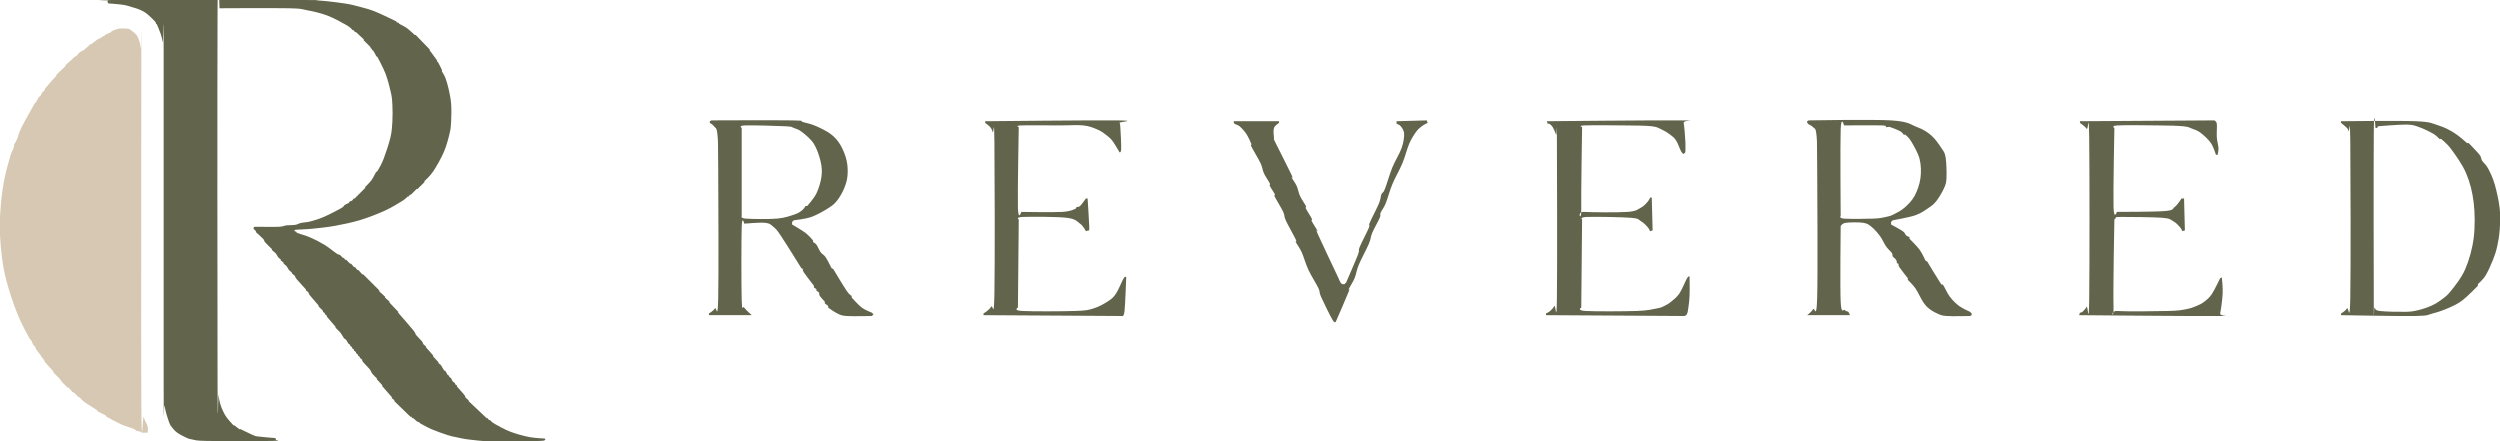
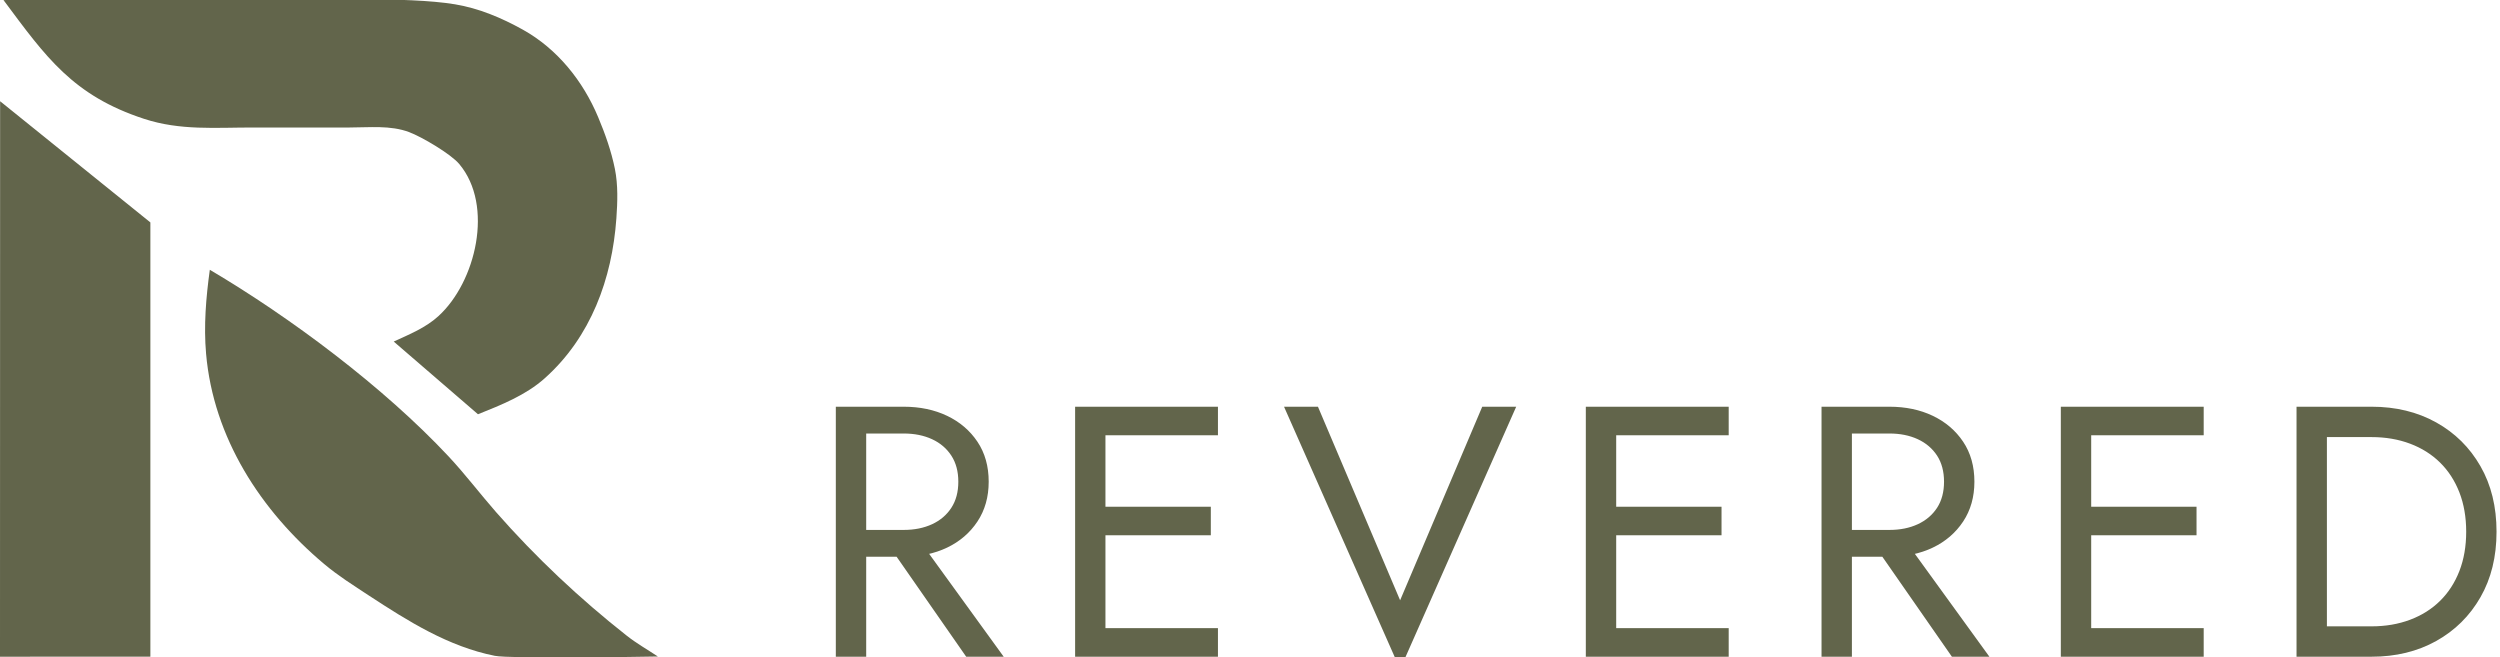
- <svg xmlns="http://www.w3.org/2000/svg" viewBox="0 0 2574 454" width="2574" height="454" fill="none" role="img" aria-label="Revered">
-   <path fill="#D6C8B2" fill-rule="evenodd" d="M152 445.5L146 445.5L145 444.5C145 444.5 141.75 444 140.5 443.5C139.25 443 140.08 442.58 137.5 441.5C134.92 440.42 129.5 439 125 437C120.5 435 113.25 431.08 110.5 429.5C107.75 427.92 110.17 428.5 108.5 427.5C106.83 426.5 102 424.42 100.5 423.5C99 422.58 101.75 423.58 99.5 422C97.25 420.42 89.92 416.17 87 414C84.08 411.83 82 409 82 409L81 409L76 404L75 404L70.5 399L69.5 399C69.5 399 65.08 394.75 64 393.5C62.92 392.25 63 391.5 63 391.5L62 391.5L62 390.5L55 383.5L55 382.5C55 382.5 48.08 375 46.5 373C44.92 371 45.92 371.08 45.5 370.5C45.08 369.92 44 369.5 44 369.5L44 368.5L42.5 367.5L42.5 366.5C42.5 366.5 38.58 361.67 37.5 360C36.42 358.33 36.5 357.25 36 356.5C35.5 355.75 35.17 356.58 34.5 355.5C33.83 354.42 32 350 32 350L31 349.5C31 349.5 23.17 335.67 19.5 327C15.83 318.33 11.75 306.67 9 297.5C6.25 288.33 4.5 281.33 3 272C1.5 262.67 0.42 250.92 0 241.5C-0.42 232.08 -0.17 224.58 0.5 215.5C1.17 206.42 2.33 196.08 4 187C5.67 177.92 8.83 166.75 10.5 161C12.17 155.25 13.33 154.5 14 152.5C14.67 150.5 13.92 150.5 14.5 149C15.08 147.5 16.25 146.42 17.5 143.5C18.75 140.58 18.92 137.75 22 131.5C25.08 125.25 36 106 36 106L37 105.5C37 105.5 39.25 101.08 40 100C40.75 98.92 40.92 99.83 41.5 99C42.08 98.17 42.83 95.92 43.5 95C44.17 94.08 44.92 94.25 45.5 93.5C46.08 92.75 45.67 92.25 47 90.5C48.33 88.75 51.67 85.08 53.5 83C55.33 80.92 58 78 58 78L58 77L67.5 68L67.5 67L77.5 58L78.5 58C78.5 58 80.58 55.17 82 54C83.42 52.83 85.17 52.42 87 51C88.83 49.58 93 45.5 93 45.5L94 45.5C94 45.5 99.08 41.42 100.5 40.5C101.92 39.58 102.5 40 102.5 40L103 39L105 38.5L105.5 37.5L107.5 37L108 36L114.5 33L115 32C115 32 119.92 29.92 122.5 29.5C125.08 29.08 128.58 29.33 130.5 29.5C132.42 29.67 132.33 29.42 134 30.5C135.67 31.58 138.92 34 140.5 36C142.08 38 142.75 40.17 143.5 42.5C144.25 44.83 144.67 47.33 145 50C145.33 52.67 145.42 -2.08 145.5 58.5C145.58 119.08 145.08 351.67 145.5 413.5C145.92 475.33 146.92 425.25 148 429.5C149.08 433.75 151.33 436.33 152 439C152.67 441.67 152 445.5 152 445.5Z" />
-   <path fill="#62654B" fill-rule="evenodd" d="M530.5 454.5C522 454.58 512.5 454.83 504.5 454.5C496.5 454.17 488.42 453.25 482.5 452.5C476.58 451.75 472.58 450.75 469 450C465.42 449.25 465.08 449.33 461 448C456.92 446.67 449.33 444.08 444.5 442C439.67 439.92 432 435.5 432 435.5L431.5 434.5C431.5 434.5 430.5 434.67 429.5 434C428.5 433.33 425.5 430.5 425.5 430.5L424.5 430.5L423.5 429L422.5 429L406 413L406 412L403.5 410L403.5 409L393.5 397.5L393.5 396.5L388 390.5L388 389.5C388 389.5 384.75 386.58 383.5 385C382.25 383.42 382.08 382 380.5 380C378.92 378 375.33 374.67 374 373C372.67 371.33 373.08 370.75 372.5 370C371.92 369.25 370.5 368.5 370.5 368.5L370.5 367.5L368.5 366L368.5 365L366.5 363.5L366.5 362.5L364.5 361L364.5 360L362.5 358.5L362.5 357.5L360.5 356L360.5 355C360.5 355 359.17 354.33 358.5 353.5C357.83 352.67 357.25 350.92 356.5 350C355.75 349.08 355 349.25 354 348C353 346.75 351.92 344.25 350.5 342.5C349.08 340.75 345.5 337.5 345.5 337.5L345.5 336.5L336.5 326L336.5 325L334.5 323.5L334.5 322.5L332.5 321L332.5 320L328 315.5L328 314.5C328 314.5 320.75 306.25 319 304C317.25 301.75 318.17 301.83 317.5 301C316.83 300.17 315 299 315 299L315 298C315 298 307.42 289.83 305.5 287.5C303.58 285.17 304.33 285 303.5 284C302.67 283 300.5 281.5 300.5 281.5L300.5 280.5C300.5 280.5 298.42 279.08 297.5 278C296.58 276.92 295.92 275.08 295 274C294.08 272.92 292 271.5 292 271.5L292 270.5L289 268L289 267C289 267 287.33 266 286.5 265C285.67 264 285.08 262.25 284 261C282.92 259.75 280 257.5 280 257.5L280 256.5C280 256.5 274.5 251.25 273 249.5C271.5 247.75 272.58 247.75 271 246C269.42 244.25 263.5 239 263.5 239L263.5 238L261 235.5L261.5 234C261.5 234 259.25 233.58 263.5 233.5C267.75 233.42 281.75 233.75 287 233.5C292.25 233.25 292.17 232.33 295 232C297.83 231.67 301.5 231.92 304 231.5C306.5 231.08 307.42 230.08 310 229.5C312.58 228.92 315.67 229 319.5 228C323.33 227 327.75 225.75 333 223.5C338.25 221.25 347.33 216.58 351 214.5C354.67 212.42 353.67 211.92 355 211C356.33 210.08 358.17 209.58 359 209C359.83 208.42 359.42 207.92 360 207.5C360.58 207.08 361.83 207 362.5 206.5C363.17 206 364 204.5 364 204.5L365 204.5L376 193.5L376 192.5C376 192.5 380.67 188 382.5 185.5C384.33 183 385.92 179.17 387 177.5C388.08 175.83 387.67 177.83 389 175.5C390.33 173.17 392.83 169.17 395 163.5C397.17 157.83 400.5 147.92 402 141.5C403.5 135.08 403.67 130.58 404 125C404.33 119.42 404.25 112.92 404 108C403.75 103.08 403.67 100.83 402.5 95.5C401.33 90.17 399.33 82.17 397 76C394.67 69.83 388.5 58.5 388.5 58.5L387.5 58C387.5 58 385.25 53.58 384.5 52.5C383.75 51.42 383 51.5 383 51.5L383 50.5L381.5 49.5L381.5 48.5L374.5 41.5L374.5 40.5L366.5 33L365.5 33L364 31L363 31C363 31 361.33 28.5 357 26C352.67 23.5 343.83 18.58 337 16C330.17 13.42 322.67 11.75 316 10.5C309.33 9.25 312 8.83 297 8.5C282 8.17 226 8.5 226 8.5C226 8.5 224.33 -53.33 224 11C223.67 75.33 223.83 328.58 224 394.5C224.17 460.42 224.58 403.08 225 406.5C225.42 409.92 225.75 412.25 226.5 415C227.25 417.75 228.33 420.5 229.5 423C230.67 425.5 231.67 427.5 233.5 430C235.33 432.5 240.5 438 240.5 438L241.5 438C241.5 438 245.42 441.33 246.5 442C247.58 442.67 245.67 441 248 442C250.33 443 257.42 446.75 260.5 448C263.58 449.25 262.75 449 266.5 449.5C270.25 450 283 451 283 451L284 451.5L284 453C284 453 291.75 453.83 280 454C268.25 454.17 227.17 454.25 213.5 454C199.83 453.75 201.67 453.08 198 452.5C194.33 451.92 194.08 451.67 191.5 450.5C188.92 449.33 184.83 447.17 182.5 445.5C180.17 443.83 178.92 442.33 177.5 440.5C176.08 438.67 175.33 438.25 174 434.5C172.67 430.75 170.42 424.25 169.5 418C168.58 411.75 168.67 457.83 168.5 397C168.33 336.17 168.67 111.92 168.5 53C168.33 -5.92 168 46.5 167.5 43.5C167 40.5 166.5 38.08 165.5 35C164.5 31.92 161.5 25 161.5 25L160.5 24.5C160.5 24.5 161.08 23.75 159.5 22C157.92 20.25 153.58 16 151 14C148.42 12 146.42 11.08 144 10C141.58 8.92 139.33 8.33 136.5 7.5C133.67 6.67 131.17 5.67 127 5C122.83 4.33 111.5 3.5 111.5 3.5L110.5 1.5L111.5 0.5C111.5 0.5 86.83 0.08 119 0C151.17 -0.08 269.67 -0.08 304.5 0C339.33 0.08 319.67 -0.08 328 0.5C336.33 1.08 347.42 2.42 354.5 3.5C361.58 4.58 365.17 5.58 370.5 7C375.83 8.42 380.25 9.5 386.5 12C392.75 14.5 408 22 408 22L408.5 23L410.5 23.5L411 24.5C411 24.5 416.33 27.08 419 29C421.67 30.92 427 36 427 36L428 36L442.5 51L442.5 52C442.5 52 448.25 59.58 449.5 61.5C450.75 63.42 450 63.5 450 63.5L451 64C451 64 454.33 70.42 455 72C455.67 73.58 454.42 72.17 455 73.5C455.58 74.83 457.33 76.92 458.5 80C459.67 83.08 461 87.5 462 92C463 96.5 464.08 101.58 464.5 107C464.92 112.42 464.75 119.5 464.5 124.5C464.25 129.5 464.25 131.67 463 137C461.75 142.33 459.83 149.92 457 156.5C454.17 163.08 449.33 171.5 446 176.5C442.67 181.5 437 186.5 437 186.5L437 187.5L430 194.5L429 194.5L423 200.5L422 200.5L420.5 202.5L419.5 202.5C419.5 202.5 417.92 204.58 414 207C410.08 209.42 403.17 213.75 396 217C388.83 220.25 379.5 223.92 371 226.5C362.5 229.08 353.25 231 345 232.5C336.75 234 328.08 234.83 321.5 235.5C314.92 236.17 308.5 236.25 305.5 236.5C302.5 236.75 303.5 237 303.5 237L303 238C303 238 304.42 238.17 305 238.5C305.58 238.83 304.08 239 306.5 240C308.92 241 314.92 242.5 319.5 244.5C324.08 246.5 329.5 249.25 334 252C338.5 254.75 343.83 259.25 346.5 261C349.17 262.75 348.92 261.75 350 262.5C351.08 263.25 353 265.5 353 265.5L354 265.5L355.5 267.5L356.5 267.5L360.5 271.5L361.5 271.5L364.5 275L365.5 275L368 278L369 278L373 282.5L374 282.5L390.5 299L390.5 300L396.5 305.5L396.5 306.5L401 310.5L401 311.5L410 321L410 322C410 322 422.42 336.17 425.5 340C428.58 343.83 427 343.08 428.5 345C430 346.92 433.25 349.92 434.5 351.5C435.75 353.08 435.33 353.67 436 354.5C436.67 355.33 438.5 356.5 438.5 356.5L438.5 357.5L446 366L446 367L451.5 373L451.5 374C451.5 374 453.08 374.83 454 376C454.92 377.17 456.17 379.92 457 381C457.83 382.08 458.42 381.75 459 382.5C459.58 383.25 459.92 384.75 460.5 385.5C461.08 386.25 462.5 387 462.5 387L462.5 388C462.5 388 463.92 388.75 464.5 389.5C465.08 390.25 465.33 391.67 466 392.5C466.67 393.33 468.5 394.5 468.5 394.5L468.5 395.5L470.5 397L470.5 398C470.5 398 476.5 404.58 478 406.5C479.5 408.42 478.75 408.58 479.5 409.5C480.25 410.42 482.5 412 482.5 412L482.5 413L501 430.5L502 430.5L503.5 432.5L504.5 432.5C504.5 432.5 506 434.5 509.5 436.5C513 438.5 519.58 442.25 525.5 444.5C531.42 446.75 539.08 448.83 545 450C550.92 451.17 561 451.5 561 451.5L561.5 452.5L560.5 453.5C560.5 453.5 560.5 453.83 555.5 454C550.5 454.17 539 454.42 530.5 454.5Z" />
-   <g transform="translate(729.95 123.95) scale(1.7288)">
-     <path fill="#62654B" fill-rule="evenodd" d="M97 116.5C97 116.5 85.42 116.75 82 116.5C78.58 116.25 78.33 115.83 76.5 115C74.67 114.17 71 111.5 71 111.5L71 110.5L69 109L69 108C69 108 66.58 105.42 66 104.5C65.42 103.58 65.83 103 65.5 102.5C65.17 102 64 101.5 64 101.5L64 100.5L62.5 99.5L62.5 98.5C62.5 98.5 57.58 92.17 56.5 90.5C55.42 88.83 56 88.5 56 88.5L55 88C55 88 45.75 73.08 43 69C40.25 64.92 40.08 64.83 38.5 63.5C36.92 62.17 36.42 61.33 33.5 61C30.58 60.67 21 61.5 21 61.5C21 61.5 19.75 55.92 19.5 63.5C19.25 71.08 19.25 99 19.5 107C19.75 115 20 110 21 111.5C22 113 25.5 116 25.5 116L0 116L0 115C0 115 2.58 113.5 3.5 112C4.42 110.5 5.17 120 5.5 106C5.83 92 5.58 44.33 5.5 28C5.42 11.67 5.42 12.08 5 8C4.58 3.92 3.75 4.58 3 3.5C2.25 2.42 0.5 1.5 0.5 1.5L0.5 0.5L1.5 0C1.5 0 40.42 -0.17 49.5 0C58.58 0.17 53.58 0.42 56 1C58.42 1.58 61.17 2.25 64 3.5C66.83 4.75 70.58 6.58 73 8.5C75.42 10.42 77 12.42 78.5 15C80 17.58 81.33 21 82 24C82.67 27 82.75 30.25 82.5 33C82.25 35.75 81.5 38.08 80.5 40.5C79.5 42.92 78 45.58 76.5 47.5C75 49.42 74.08 50.33 71.5 52C68.92 53.67 64.5 56.25 61 57.5C57.5 58.75 50.5 59.5 50.5 59.5L49.5 60.5L49.5 62C49.5 62 55.42 65.42 57.5 67C59.58 68.58 62 71.5 62 71.5L62 72.5C62 72.5 63.25 73 64 74C64.75 75 65.58 77.25 66.5 78.5C67.42 79.75 68.42 79.92 69.5 81.5C70.58 83.08 73 88 73 88L74 88.5C74 88.5 80.17 98.83 82 101.5C83.83 104.17 85 104.5 85 104.5L85 105.5C85 105.5 89 110 91 111.5C93 113 97 114.5 97 114.5L98 115.5L97 116.5ZM246 116.5L163.5 116L163.5 115C163.5 115 166.92 113 168 111C169.08 109 169.67 119.42 170 103C170.33 86.58 170.17 28.5 170 12.5C169.83 -3.5 169.42 8.42 169 7C168.58 5.58 168.25 4.92 167.5 4C166.75 3.08 164.5 1.5 164.5 1.5L164.5 0.5C164.5 0.5 229.67 -0.17 243 0C256.33 0.17 244.17 0.83 244.5 1.5C244.83 2.17 244.83 1.42 245 4C245.17 6.58 245.58 14.5 245.5 17C245.42 19.5 244.5 19 244.5 19C244.5 19 241.75 14.17 240.5 12.5C239.25 10.83 238.5 10.17 237 9C235.5 7.83 233.83 6.5 231.5 5.5C229.17 4.5 226.75 3.42 223 3C219.25 2.58 215.17 3 209 3C202.83 3 190.08 2.83 186 3C181.92 3.17 184.5 4 184.5 4C184.5 4 183.75 43.58 184 52C184.25 60.42 186 54.5 186 54.5C186 54.5 205.08 54.83 210.5 54.5C215.92 54.17 218.5 52.5 218.5 52.5L219 51.5C219 51.5 220.08 51.83 221 51C221.92 50.17 224.5 46.5 224.5 46.5L225.5 46.5C225.5 46.5 226.42 60.33 226.5 63.5C226.58 66.67 226 65.5 226 65.5L224.5 66C224.5 66 222.92 62.83 221 61.5C219.08 60.17 218.67 58.67 213 58C207.33 57.33 191.75 57.33 187 57.5C182.25 57.67 184.5 59 184.5 59L184 111.5C184 111.5 180.83 113.17 186.5 113.5C192.17 113.83 210.92 113.75 218 113.5C225.08 113.25 225.67 113 229 112C232.33 111 235.75 109 238 107.5C240.25 106 241 105.25 242.5 103C244 100.75 246 95.58 247 94C248 92.42 248.5 93.5 248.5 93.5C248.5 93.5 247.92 109.67 247.5 113.5C247.08 117.33 246 116.5 246 116.5ZM373.5 119.5C373.5 119.5 373 121.42 371.5 119C370 116.58 365.92 108.17 364.5 105C363.08 101.83 364.25 102.67 363 100C361.75 97.33 358.67 92.58 357 89C355.33 85.42 354.25 81.25 353 78.5C351.75 75.75 350.08 73.75 349.5 72.5C348.92 71.25 350.5 73.17 349.5 71C348.5 68.83 344.75 62.25 343.5 59.5C342.25 56.75 343.08 56.83 342 54.5C340.92 52.17 337.83 47.25 337 45.5C336.17 43.75 337.5 45.08 337 44C336.5 42.92 334.5 40.08 334 39C333.5 37.92 334.58 38.75 334 37.5C333.42 36.25 331.42 33.5 330.5 31.5C329.58 29.5 329.75 28.17 328.5 25.5C327.25 22.83 323.92 17.42 323 15.5C322.08 13.58 323.5 15.25 323 14C322.5 12.75 321.17 9.75 320 8C318.83 6.25 317.17 4.5 316 3.5C314.83 2.5 313.58 2.5 313 2C312.42 1.5 312.5 0.5 312.5 0.5L339.5 0.5L339.5 1.5C339.5 1.5 337 3 336.5 4.5C336 6 336.33 9 336.5 10.5C336.67 12 335.75 9.83 337.5 13.5C339.25 17.17 345.42 29.08 347 32.5C348.58 35.92 346.5 32.92 347 34C347.5 35.08 349.17 37.17 350 39C350.83 40.83 351.08 43 352 45C352.92 47 354.92 49.75 355.5 51C356.08 52.25 354.92 51.25 355.5 52.5C356.08 53.75 358.42 57.25 359 58.5C359.58 59.75 358.42 58.75 359 60C359.58 61.25 361.92 64.75 362.5 66C363.08 67.25 360.58 63.17 362.5 67.5C364.42 71.83 371.67 87.08 374 92C376.33 96.92 375.75 96.08 376.5 97C377.25 97.92 378.5 97.5 378.5 97.5L379.5 96.5C379.5 96.5 385.17 83.5 386.5 80C387.83 76.5 386.42 78.17 387.5 75.5C388.58 72.83 392 66.42 393 64C394 61.58 392.5 63.42 393.5 61C394.5 58.58 397.83 52.33 399 49.5C400.17 46.67 399.92 45.42 400.5 44C401.08 42.58 401.42 43.67 402.5 41C403.58 38.33 405.33 32.08 407 28C408.67 23.92 411.33 19.83 412.5 16.5C413.67 13.17 414.08 10.17 414 8C413.92 5.83 412.75 4.5 412 3.5C411.25 2.5 409.5 2 409.5 2L409.5 0.5L427.5 0L428 1.5C428 1.5 425.67 2.58 424.5 3.5C423.33 4.42 422.25 5.25 421 7C419.75 8.75 418.33 10.92 417 14C415.67 17.08 414.67 21.5 413 25.5C411.33 29.5 408.67 34 407 38C405.33 42 404.17 46.67 403 49.5C401.83 52.33 400.58 53.58 400 55C399.42 56.42 400.33 56 399.5 58C398.67 60 396.08 64.42 395 67C393.92 69.58 394.33 70.33 393 73.5C391.67 76.67 388.42 82.58 387 86C385.58 89.42 385.5 91.58 384.5 94C383.5 96.42 381.58 99.17 381 100.5C380.42 101.83 382.25 98.83 381 102C379.75 105.17 373.5 119.5 373.5 119.5ZM581 116.5L498.5 116L498.5 115C498.5 115 500.17 114.25 501 113.5C501.83 112.75 502.83 111.75 503.5 110.5C504.17 109.25 504.75 122.42 505 106C505.25 89.58 505.08 28.25 505 12C504.92 -4.25 504.92 9.83 504.5 8.5C504.08 7.17 503.17 5.08 502.5 4C501.83 2.92 500.5 2 500.5 2L499.5 2L499 0.5C499 0.5 565.42 -0.17 579 0C592.58 0.17 580.08 -0.58 580.5 1.5C580.92 3.58 581.33 9.58 581.5 12.5C581.67 15.42 581.5 19 581.5 19L580.5 20C580.5 20 579.75 19.83 579 18.5C578.25 17.17 577.08 13.67 576 12C574.92 10.33 573.92 9.58 572.5 8.5C571.08 7.42 569.33 6.33 567.5 5.5C565.67 4.67 565.17 3.92 561.5 3.5C557.83 3.08 552.17 3.08 545.5 3C538.83 2.92 525.75 2.83 521.5 3C517.25 3.17 520 4 520 4C520 4 519.33 44.58 519.5 53C519.67 61.42 516.42 54.25 521 54.5C525.58 54.75 541.33 54.92 547 54.5C552.67 54.08 553 53 555 52C557 51 558.08 49.5 559 48.5C559.92 47.5 560.5 46 560.5 46L561.5 46L562 65.5L560.5 66C560.5 66 559.92 64.5 559 63.5C558.08 62.5 556.67 60.92 555 60C553.33 59.08 554.33 58.42 549 58C543.67 57.58 527.83 57.33 523 57.5C518.17 57.67 520 59 520 59L519.5 111.5C519.5 111.5 516.5 113.17 522 113.5C527.5 113.83 545.42 113.75 552.5 113.5C559.58 113.25 561.75 112.5 564.5 112C567.25 111.5 567.58 111.17 569 110.5C570.42 109.83 571.5 109.25 573 108C574.5 106.75 576.42 105.33 578 103C579.58 100.67 581.5 95.67 582.5 94C583.5 92.33 584 93 584 93C584 93 584.17 101.08 584 104.5C583.83 107.92 583.33 111.58 583 113.5C582.67 115.42 582 116 582 116L581 116.5ZM751 116.5C751 116.5 740.25 116.75 737 116.5C733.75 116.25 733.25 115.75 731.5 115C729.75 114.25 727.92 113.17 726.5 112C725.08 110.83 724.33 110 723 108C721.67 106 720 102.17 718.5 100C717 97.83 714 95 714 95L714 94C714 94 709.92 88.92 709 87.5C708.08 86.08 708.5 85.5 708.5 85.5L707.5 85C707.5 85 707.42 83.67 707 83C706.58 82.33 705.42 81.67 705 81C704.58 80.33 705.17 80 704.5 79C703.83 78 702.17 76.67 701 75C699.83 73.33 698.92 70.92 697.5 69C696.08 67.08 694.17 64.83 692.5 63.5C690.83 62.17 690.08 61.42 687.5 61C684.92 60.58 679.25 60.67 677 61C674.75 61.33 674 63 674 63C674 63 673.58 99.67 674 108C674.42 116.33 675.75 112 676.5 113C677.25 114 678 113.5 678.5 114C679 114.5 679.5 116 679.5 116L654 116C654 116 656.5 114.25 657.5 112.5C658.5 110.75 659.58 119.75 660 105.5C660.42 91.25 660.08 43.25 660 27C659.92 10.75 659.92 11.83 659.5 8C659.08 4.17 658.33 5 657.5 4C656.67 3 655.08 2.58 654.5 2C653.92 1.42 654 0.5 654 0.5L655 0C655 0 693.25 -0.67 704 0C714.75 0.67 715.5 2.5 719.5 4C723.5 5.5 725.58 6.92 728 9C730.42 11.08 732.58 14.33 734 16.5C735.42 18.67 736 19 736.5 22C737 25 737.17 31.42 737 34.5C736.83 37.58 736.5 38.25 735.5 40.5C734.5 42.75 732.5 46.08 731 48C729.5 49.92 728.58 50.58 726.5 52C724.42 53.42 722.08 55.25 718.5 56.5C714.92 57.75 705 59.5 705 59.5L704 60.5L704 62C704 62 709.5 64.92 711 66C712.5 67.08 712.33 67.92 713 68.5C713.67 69.08 715 69.5 715 69.5L715 70.5C715 70.5 719.42 74.83 721 77C722.58 79.17 724.5 83.5 724.5 83.5L725.5 84C725.5 84 731.92 94.67 733.5 97C735.08 99.33 734.08 96.67 735 98C735.92 99.33 737.42 102.92 739 105C740.58 107.08 742.5 109 744.5 110.5C746.5 112 751 114 751 114L752 115L752 116L751 116.5ZM898.5 116.5C884.5 116.67 816 116 816 116L816.5 114.5C816.5 114.5 817.33 114.58 818 114C818.67 113.42 819.83 112.17 820.5 111C821.17 109.83 821.75 123.83 822 107C822.25 90.17 822.25 27 822 10C821.75 -7 821.42 6.42 820.5 5C819.58 3.58 816.5 1.5 816.5 1.5L816.5 0.5L896.5 0C896.5 0 897.75 0.33 898 2C898.25 3.67 897.83 7.58 898 10C898.17 12.42 898.92 14.75 899 16.5C899.08 18.25 898.5 20.5 898.5 20.5L897.5 20.5C897.5 20.5 896 15.67 894.5 13.5C893 11.33 890.33 8.92 888.5 7.5C886.67 6.08 885.25 5.67 883.5 5C881.75 4.33 881.33 3.83 878 3.5C874.67 3.17 870 3.08 863.5 3C857 2.92 843.42 2.75 839 3C834.58 3.25 837 4.5 837 4.5C837 4.5 836.25 43.17 836.5 51.5C836.75 59.83 838.5 54.5 838.5 54.5C838.5 54.5 861.25 54.5 867 54C872.75 53.5 871.33 52.75 873 51.5C874.67 50.25 877 46.5 877 46.5L878.5 46.5L879 65.5L877.5 66C877.5 66 876.92 64.5 876 63.5C875.08 62.5 873.75 60.92 872 60C870.25 59.08 870.67 58.42 865.5 58C860.33 57.58 845.58 57.5 841 57.5C836.42 57.5 838 58 838 58L837 59C837 59 836.17 101.92 836.5 111C836.83 120.08 833.58 113.08 839 113.5C844.42 113.92 862.25 113.67 869 113.5C875.75 113.33 876.67 113 879.5 112.5C882.33 112 884.17 111.25 886 110.5C887.83 109.75 889 109.17 890.5 108C892 106.83 893.42 105.83 895 103.5C896.58 101.17 900 94 900 94L901 93.5C901 93.5 901.67 99.42 901.5 103C901.33 106.58 900.5 112.75 900 115C899.5 117.25 912.5 116.33 898.5 116.5ZM1016 116.5C1006.92 116.67 972 116 972 116L972 115C972 115 974.58 113.58 975.5 112C976.42 110.42 977.17 122.17 977.5 105.5C977.83 88.83 977.67 28.5 977.5 12C977.33 -4.5 976.83 7.75 976.5 6.5C976.17 5.25 976.25 5.33 975.5 4.5C974.75 3.67 972 1.5 972 1.5L972 0.5C972 0.5 1006.83 0.08 1016.5 0.5C1026.17 0.92 1026.17 1.83 1030 3C1033.83 4.17 1036.67 5.75 1039.5 7.5C1042.33 9.25 1047 13.5 1047 13.5L1048 13.5C1048 13.5 1053.17 18.75 1054.5 20.5C1055.83 22.25 1055.17 22.67 1056 24C1056.83 25.33 1058.25 26.17 1059.5 28.5C1060.75 30.83 1062.33 34 1063.5 38C1064.67 42 1066 48 1066.5 52.5C1067 57 1066.75 61.25 1066.5 65C1066.25 68.75 1065.67 72 1065 75C1064.33 78 1063.67 80.08 1062.5 83C1061.33 85.92 1059.5 90.08 1058 92.5C1056.5 94.92 1053.5 97.5 1053.5 97.5L1053.5 98.5C1053.5 98.5 1047.33 104.83 1044.5 107C1041.67 109.17 1039.5 110.17 1036.5 111.5C1033.5 112.83 1029.92 114.17 1026.5 115C1023.08 115.83 1025.08 116.33 1016 116.5ZM1010.5 114C1014.33 113.92 1015.5 113.58 1018 113C1020.5 112.42 1023.25 111.5 1025.5 110.5C1027.75 109.5 1029.5 108.5 1031.5 107C1033.5 105.5 1035.08 104.58 1037.5 101.5C1039.92 98.42 1043.75 93.75 1046 88.5C1048.25 83.25 1050.17 76.58 1051 70C1051.83 63.42 1051.75 55.42 1051 49C1050.25 42.58 1048.75 36.83 1046.5 31.5C1044.25 26.17 1040 20.42 1037.5 17C1035 13.58 1031.5 11 1031.5 11L1030.5 11C1030.5 11 1029 9.17 1027 8C1025 6.83 1021.17 4.92 1018.5 4C1015.83 3.08 1015.08 2.58 1011 2.5C1006.92 2.42 994 3.5 994 3.5L993.5 4.5L992.5 4.5C992.5 4.5 991.67 -10.58 991.5 7C991.33 24.58 991.42 92.58 991.5 110C991.58 127.42 991.42 110.92 992 111.5C992.58 112.08 991.92 113.08 995 113.5C998.08 113.92 1006.67 114.08 1010.5 114ZM40.5 58.5C45.33 58.08 48.5 56.83 51 56C53.5 55.17 54.42 54.33 55.5 53.5C56.58 52.67 57.5 51 57.5 51L58.5 51C58.5 51 62.58 46.42 64 43.5C65.42 40.58 66.58 36.67 67 33.5C67.42 30.33 67.25 27.75 66.5 24.5C65.75 21.25 64.33 16.92 62.5 14C60.67 11.08 57.5 8.58 55.5 7C53.5 5.42 52.17 5.08 50.5 4.5C48.83 3.92 50.33 3.75 45.5 3.5C40.67 3.25 25.83 2.83 21.5 3C17.17 3.17 19.5 4.5 19.5 4.5L19.5 57C19.5 57 18.5 58.25 22 58.5C25.5 58.75 35.67 58.92 40.5 58.5ZM693.5 58.5C697.67 58.33 699 57.92 701 57.5C703 57.08 703.67 56.92 705.5 56C707.33 55.08 709.92 53.83 712 52C714.08 50.17 716.42 47.92 718 45C719.58 42.08 721 38.17 721.5 34.5C722 30.83 721.92 26.67 721 23C720.08 19.33 717.42 14.92 716 12.5C714.58 10.08 712.5 8.5 712.5 8.5L711.5 8.5C711.5 8.5 710.83 7.25 709.5 6.5C708.17 5.75 704.92 4.42 703.5 4C702.08 3.58 701.83 4.17 701 4C700.17 3.83 702.67 3.17 698.5 3C694.33 2.83 676 3 676 3C676 3 674.33 -3.5 674 5.5C673.67 14.5 674 57 674 57C674 57 672.75 58.25 676 58.5C679.25 58.75 689.33 58.67 693.5 58.5Z" />
+ <svg xmlns="http://www.w3.org/2000/svg" viewBox="0 0 670 176" role="img" aria-label="Revered">
+   <g fill="#62654B">
+     <path d="M0.93 0.01C12.28 15.27 19.51 25.6 38.64 31.86C48.3 35.02 57.75 34.17 67.77 34.17C76.41 34.17 85.05 34.17 93.7 34.17C98.94 34.17 104.63 33.52 109.63 35.4C113.03 36.67 120.81 41.25 123.08 43.96C132.44 55.1 127.52 75.58 117.51 84.71C114.02 87.89 109.73 89.59 105.52 91.54L128.1 111.02C134.35 108.51 140.92 105.92 146.02 101.35C158.34 90.34 164.05 74.69 165.19 58.52C165.5 54.15 165.66 49.58 164.79 45.26C163.82 40.47 162.18 35.86 160.29 31.36C156.23 21.69 149.39 13.12 140.14 7.96C134.44 4.79 128.39 2.23 121.92 1.15C109.33 -0.95 84.04 0 70.15 0C47.08 0 24 -0.09 0.93 0.01Z" />
+     <path d="M0.03 27.13L0 176L40.3 175.98L40.3 59.61L0.03 27.13Z" />
+     <path d="M56.23 72.3C55.21 79.76 54.57 87.27 55.23 94.8C57.2 117.31 69.84 136.84 86.88 151.16C90.64 154.32 94.77 156.91 98.86 159.6C109.31 166.44 120.15 173.28 132.61 175.76C136.64 176.56 169.91 176.07 176.31 175.94C173.57 174.12 170.58 172.42 167.99 170.38C155.35 160.43 143.55 149.33 132.93 137.23C128.63 132.32 124.68 127.09 120.22 122.32C102.91 103.82 78.03 85.18 56.23 72.3Z" />
+     <path d="M245.06 142.98L235.96 142.98L258.94 176L268.99 176L245.06 142.98M232.14 109L224 109L224 176L232.14 176L232.14 109M228.5 109L228.5 116.18L242.19 116.18C245.06 116.18 247.59 116.69 249.8 117.71C252 118.73 253.72 120.2 254.96 122.11C256.21 124.03 256.83 126.36 256.83 129.1L256.83 129.1C256.83 131.84 256.21 134.17 254.96 136.09C253.72 138 252 139.47 249.8 140.49C247.59 141.51 245.06 142.02 242.19 142.02L242.19 142.02L228.5 142.02L228.5 149.2L242.19 149.2C246.52 149.2 250.4 148.39 253.82 146.76C257.23 145.13 259.94 142.8 261.95 139.77C263.96 136.74 264.97 133.18 264.97 129.1L264.97 129.1C264.97 124.95 263.96 121.38 261.95 118.38C259.94 115.38 257.23 113.07 253.82 111.44C250.4 109.81 246.52 109 242.19 109L242.19 109L228.5 109M292.63 168.34L292.63 176L326.41 176L326.41 168.34L292.63 168.34M292.63 109L292.63 116.66L326.41 116.66L326.41 109L292.63 109M292.63 135.8L292.63 143.46L324.5 143.46L324.5 135.8L292.63 135.8M296.26 109L288.13 109L288.13 176L296.26 176L296.26 109M397.24 109L375.23 160.88L353.21 109L344.12 109L375.23 179.35L406.34 109L397.24 109M429.5 168.34L429.5 176L463.29 176L463.29 168.34L429.5 168.34M429.5 109L429.5 116.66L463.29 116.66L463.29 109L429.5 109M429.5 135.8L429.5 143.46L461.37 143.46L461.37 135.8L429.5 135.8M433.14 109L425 109L425 176L433.14 176L433.14 109M509.23 142.98L500.14 142.98L523.11 176L533.16 176L509.23 142.98M496.31 109L488.17 109L488.17 176L496.31 176L496.31 109M492.67 109L492.67 116.18L506.36 116.18C509.23 116.18 511.77 116.69 513.97 117.71C516.17 118.73 517.89 120.2 519.14 122.11C520.38 124.03 521 126.36 521 129.1L521 129.1C521 131.84 520.38 134.17 519.14 136.09C517.89 138 516.17 139.47 513.97 140.49C511.77 141.51 509.23 142.02 506.36 142.02L506.36 142.02L492.67 142.02L492.67 149.2L506.36 149.2C510.7 149.2 514.57 148.39 517.99 146.76C521.4 145.13 524.11 142.8 526.12 139.77C528.13 136.74 529.14 133.18 529.14 129.1L529.14 129.1C529.14 124.95 528.13 121.38 526.12 118.38C524.11 115.38 521.4 113.07 517.99 111.44C514.57 109.81 510.7 109 506.36 109L506.36 109L492.67 109M556.8 168.34L556.8 176L590.59 176L590.59 168.34L556.8 168.34M556.8 109L556.8 116.66L590.59 116.66L590.59 109L556.8 109M556.8 135.8L556.8 143.46L588.67 143.46L588.67 135.8L556.8 135.8M560.44 109L552.3 109L552.3 176L560.44 176L560.44 109M623.61 109L615.47 109L615.47 176L623.61 176L623.61 109M619.97 176L635.57 176C642.08 176 647.85 174.6 652.9 171.79C657.94 168.98 661.89 165.07 664.76 160.06C667.64 155.05 669.07 149.2 669.07 142.5L669.07 142.5C669.07 135.8 667.64 129.95 664.76 124.94C661.89 119.93 657.94 116.02 652.9 113.21C647.85 110.4 642.08 109 635.57 109L635.57 109L619.97 109L619.97 117.14L635.57 117.14C639.34 117.14 642.78 117.73 645.91 118.91C649.04 120.09 651.72 121.78 653.95 123.98C656.18 126.18 657.9 128.84 659.12 131.97C660.33 135.1 660.94 138.61 660.94 142.5L660.94 142.5C660.94 146.39 660.33 149.9 659.12 153.03C657.9 156.16 656.18 158.82 653.95 161.02C651.72 163.22 649.04 164.91 645.91 166.09C642.78 167.27 639.34 167.86 635.57 167.86L635.57 167.86L619.97 167.86L619.97 176" />
  </g>
</svg>
